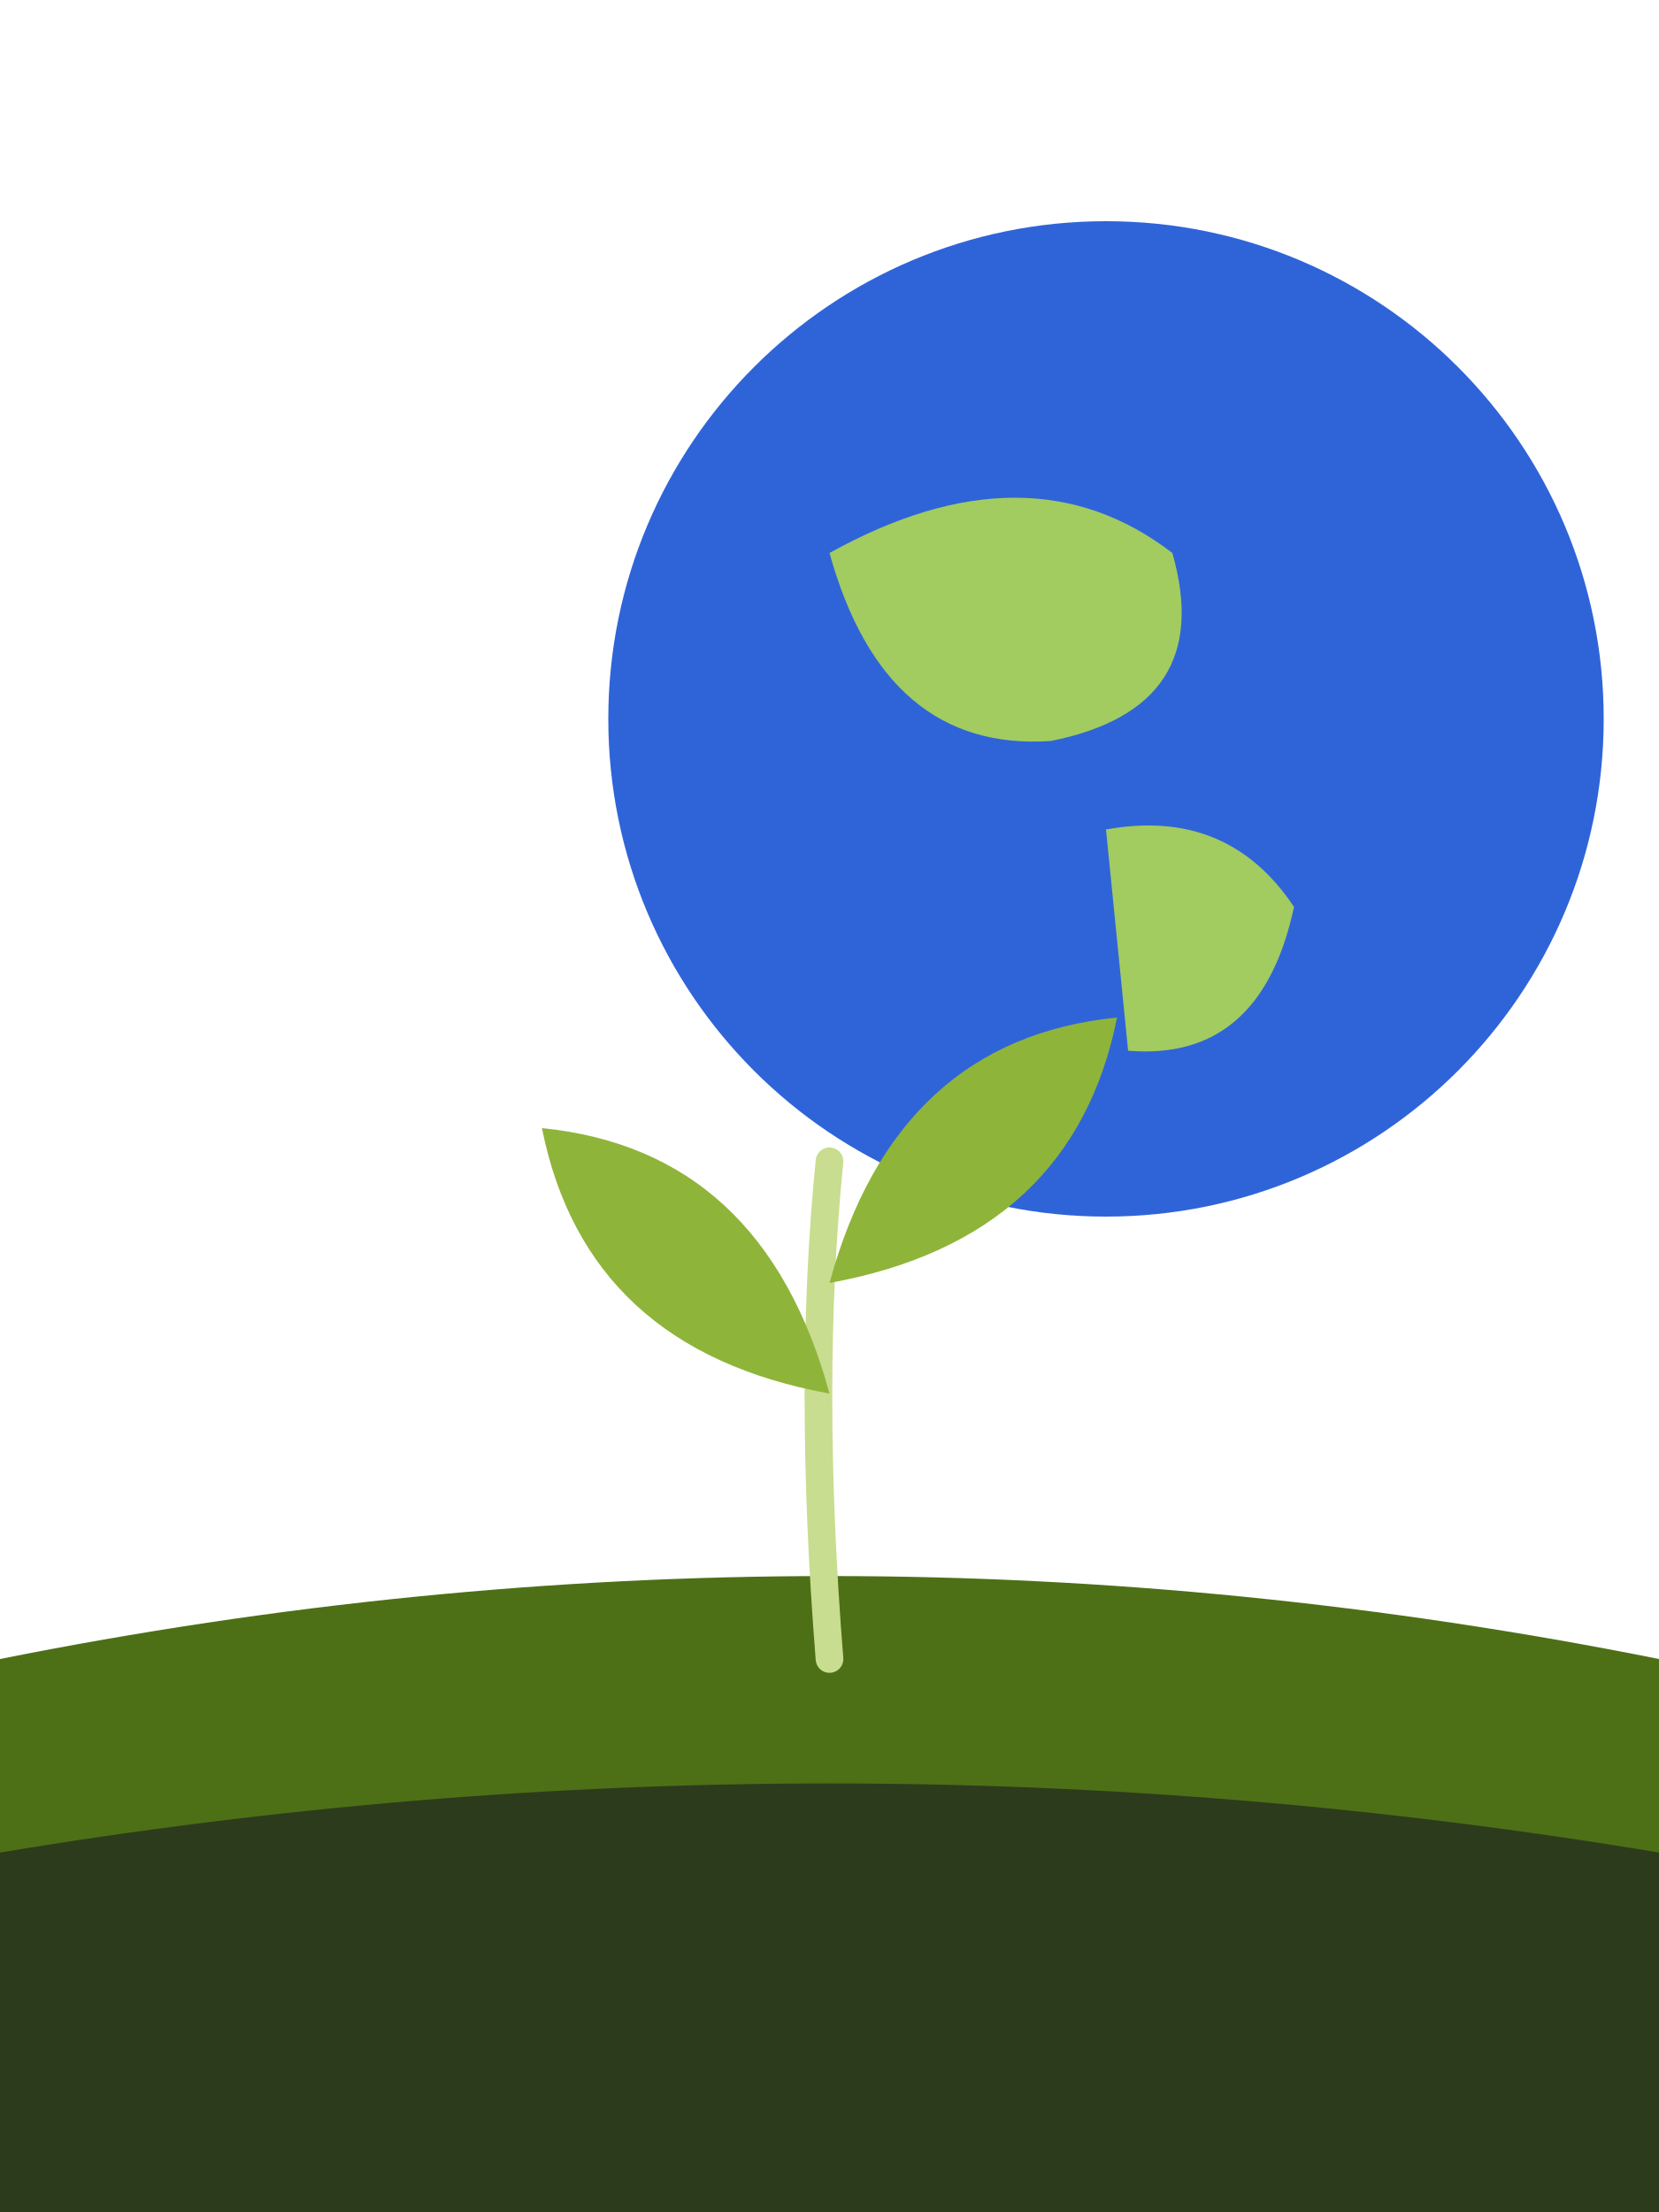
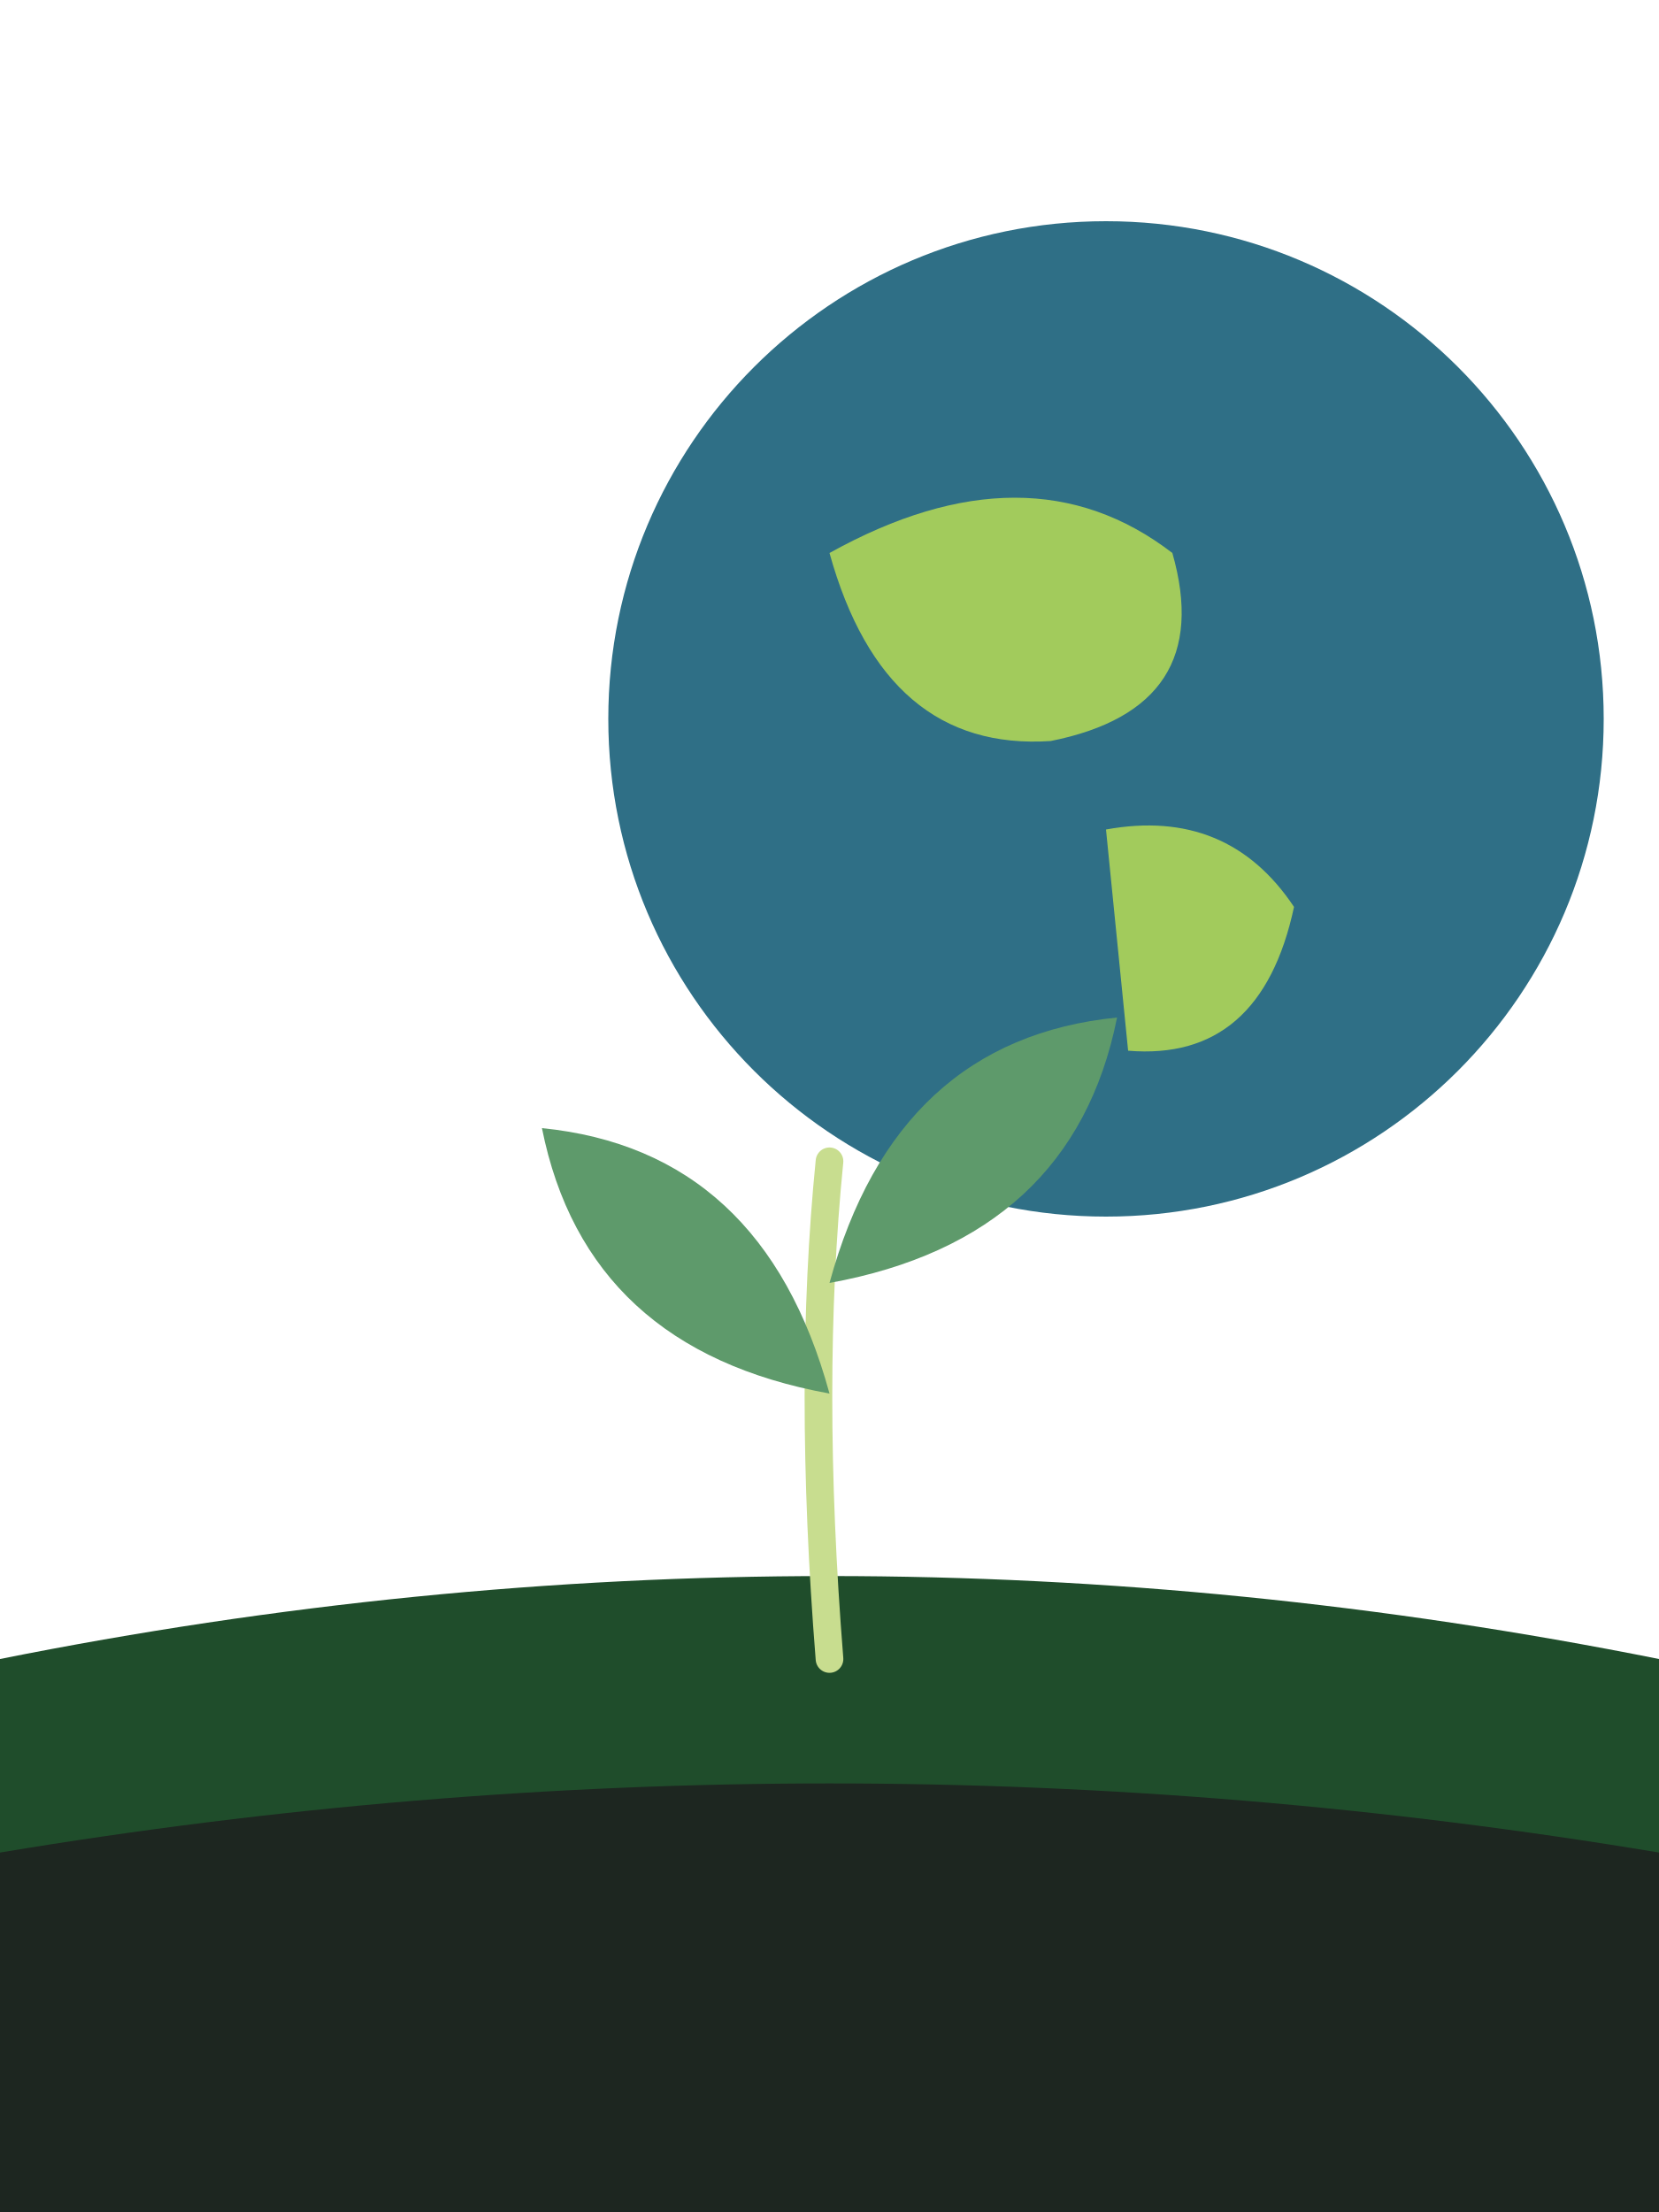
<svg xmlns="http://www.w3.org/2000/svg" aria-hidden="true" class="art" preserveaspectratio="xMidYMid slice" viewbox="0 0 300 400">
  <defs>
    <lineargradient id="ja" x1="0" x2="0" y1="0" y2="1">
-       <stop offset="0" stop-color="#8fb43a" />
-       <stop offset="1" stop-color="#3f6b12" />
+       <stop offset="0" stop-color="#5E9A6B" />
+       <stop offset="1" stop-color="#2E6A3C" />
    </lineargradient>
  </defs>
  <rect fill="url(#ja)" height="400" width="300" />
-   <circle cx="200" cy="130" fill="#2f64d9" r="90" />
+   <circle cx="200" cy="130" fill="#2F6F86" r="90" />
  <path d="M150 100 q36-20 62 0 q8 28-22 34 q-30 2-40-34z M200 150 q22-4 34 14 q-6 28-30 26z" fill="#a8d05a" opacity=".95" />
-   <path d="M0 300 Q150 270 300 300 V400 H0z" fill="#4d7016" />
-   <path d="M0 335 Q150 310 300 335 V400 H0z" fill="#2c3b1c" />
+   <path d="M0 300 Q150 270 300 300 V400 H0z" fill="#1F4D2B" />
+   <path d="M0 335 Q150 310 300 335 V400 H0z" fill="#1D2620" />
  <path d="M150 300 Q146 250 150 210" fill="none" stroke="#c8dd8f" stroke-linecap="round" stroke-width="5" />
-   <path d="M150 252 q-44-8 -52-48 q40 4 52 48z M150 232 q44-8 52-48 q-40 4 -52 48z" fill="#8fb43a" />
+   <path d="M150 252 q-44-8 -52-48 q40 4 52 48z M150 232 q44-8 52-48 q-40 4 -52 48z" fill="#5E9A6B" />
</svg>
